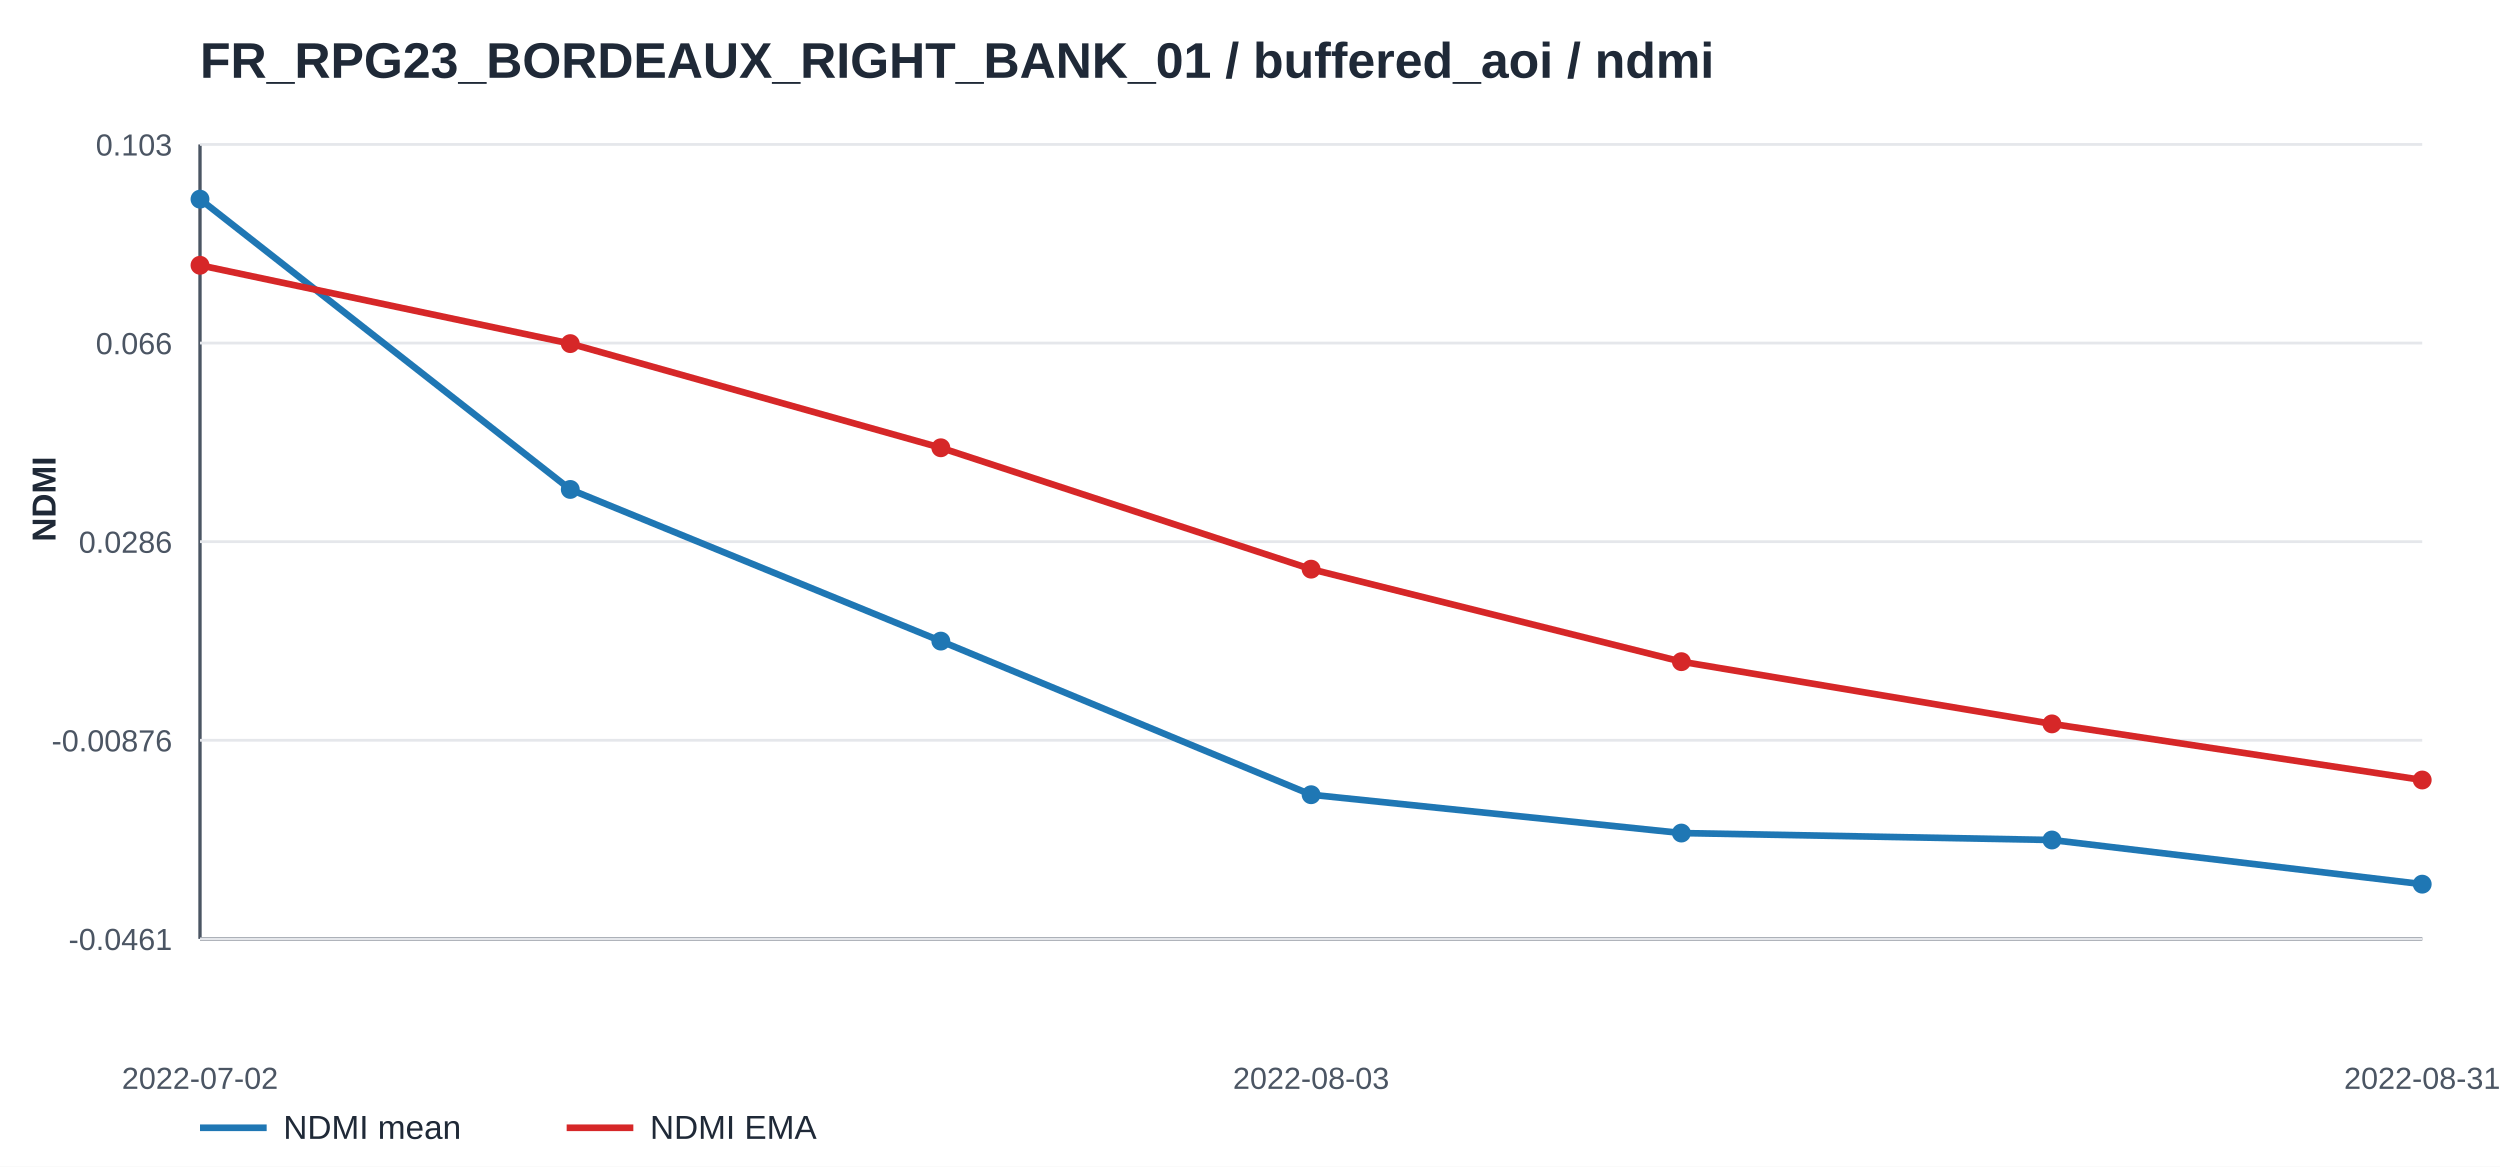
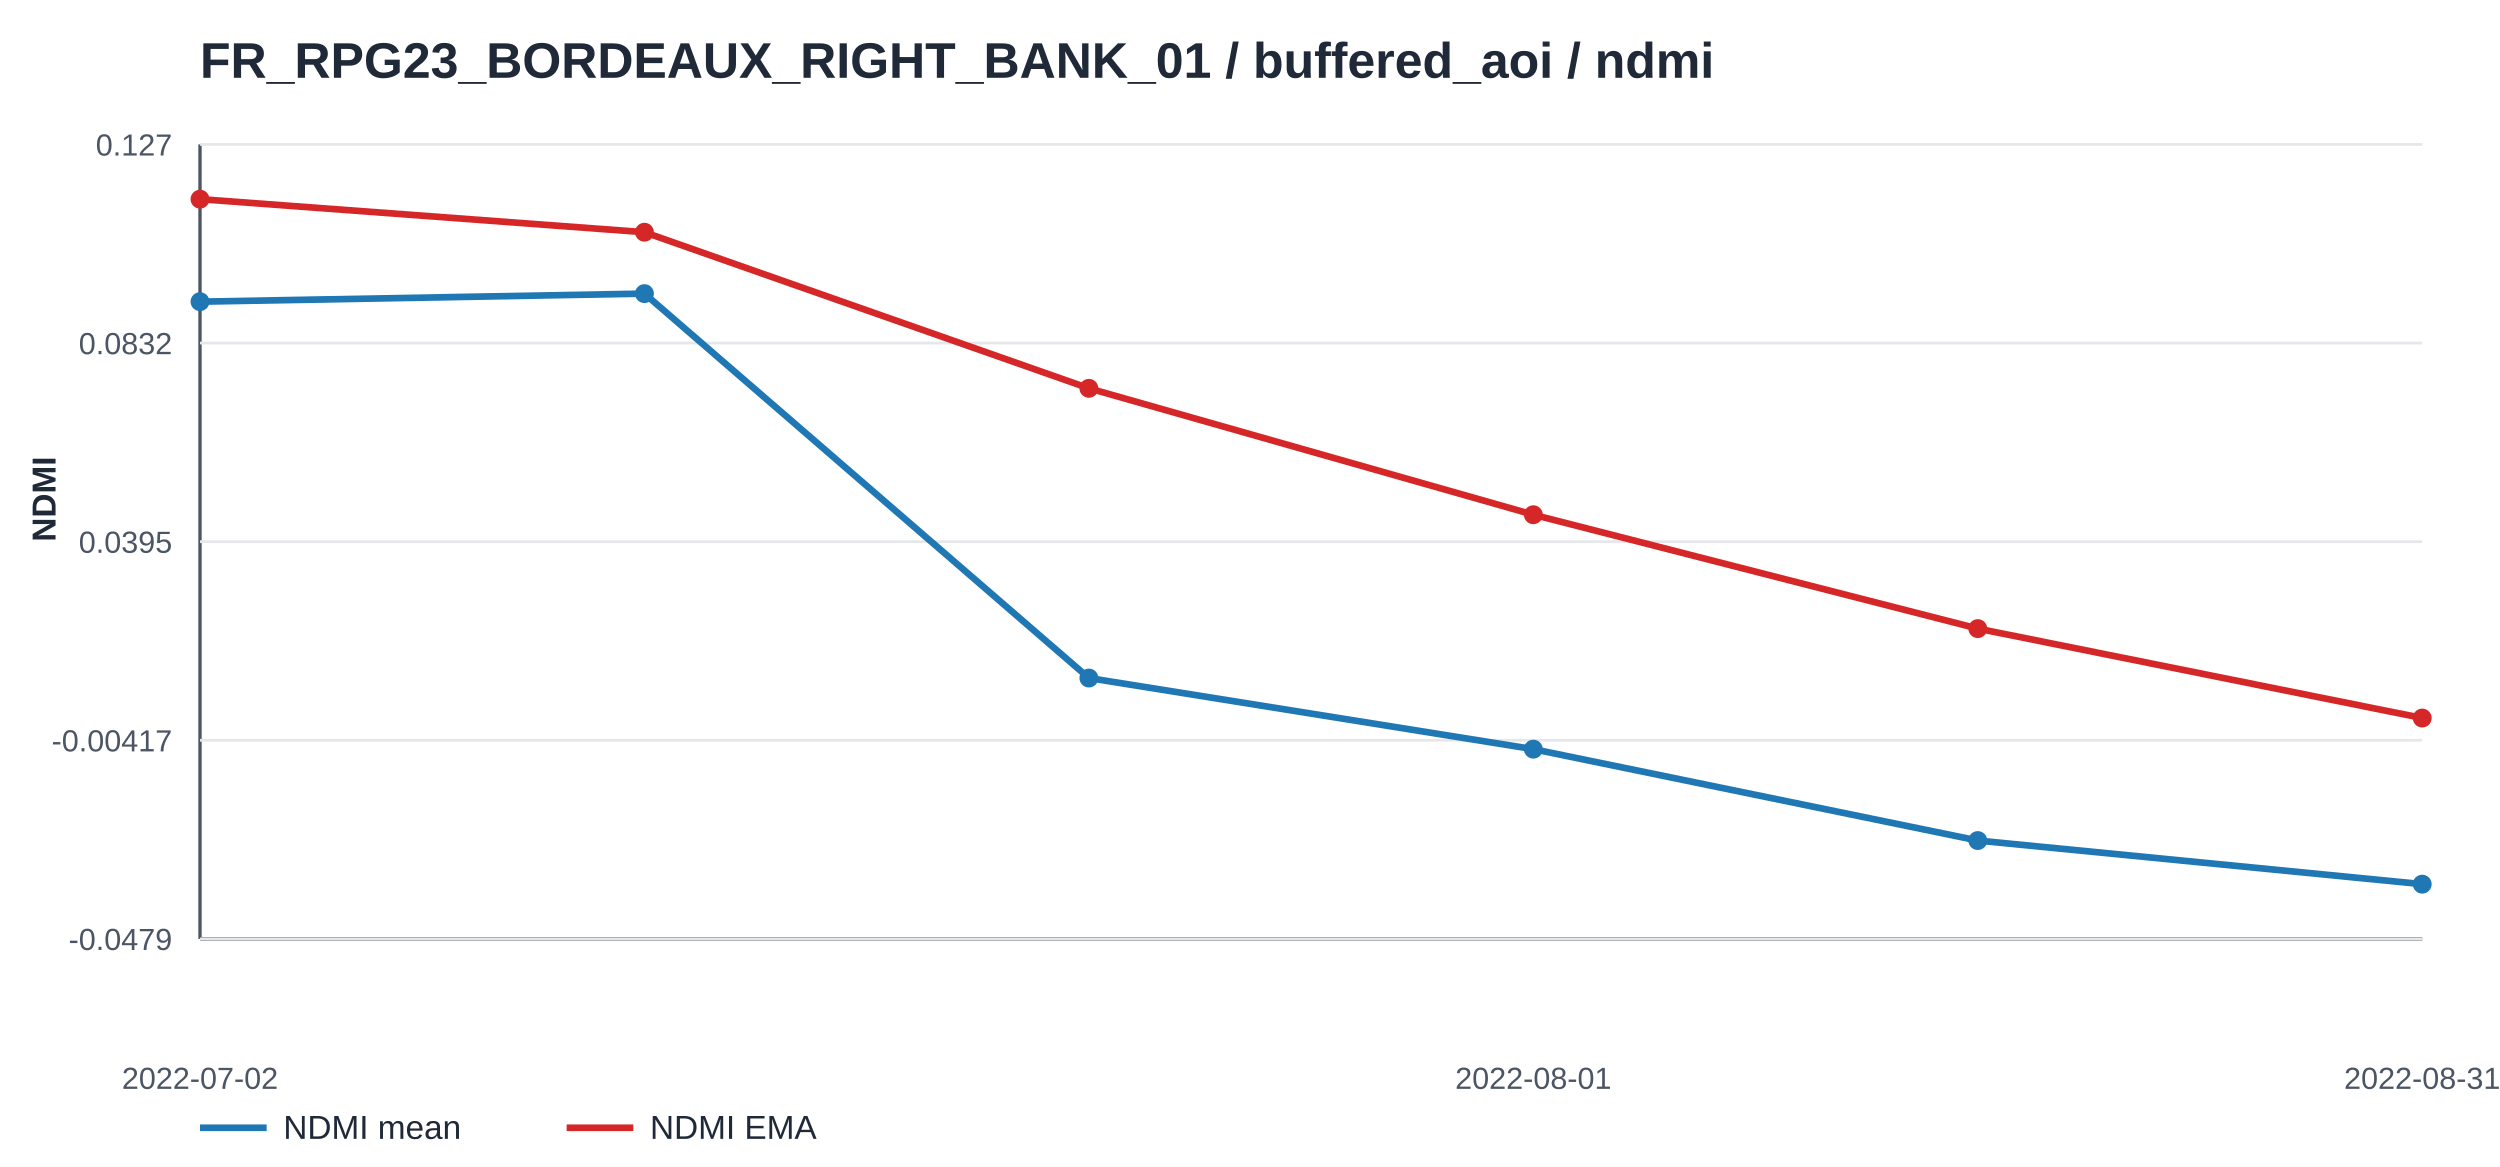
<svg xmlns="http://www.w3.org/2000/svg" width="900" height="420" viewBox="0 0 900 420" role="img" aria-label="FR_RPG23_BORDEAUX_RIGHT_BANK_01 / buffered_aoi / ndmi">
  <style>text{font-family:Arial,sans-serif;fill:#1f2937}.axis{stroke:#4b5563;stroke-width:1.2}.grid{stroke:#e5e7eb;stroke-width:1}.tick{font-size:11px;fill:#4b5563}.title{font-size:18px;font-weight:700}.label{font-size:12px;font-weight:700}.legend{font-size:12px}</style>
  <rect width="100%" height="100%" fill="#ffffff" />
  <text class="title" x="72" y="28">FR_RPG23_BORDEAUX_RIGHT_BANK_01 / buffered_aoi / ndmi</text>
  <text class="label" x="20" y="195.0" transform="rotate(-90 20 195.0)">NDMI</text>
  <line class="axis" x1="72" y1="52" x2="72" y2="338" />
  <line class="axis" x1="72" y1="338" x2="872" y2="338" />
  <line class="grid" x1="72" y1="338.0" x2="872" y2="338.0" />
-   <text class="tick" x="62" y="342.0" text-anchor="end">-0.0461</text>
+   <text class="tick" x="62" y="342.0" text-anchor="end">-0.0479</text>
  <line class="grid" x1="72" y1="266.5" x2="872" y2="266.5" />
-   <text class="tick" x="62" y="270.5" text-anchor="end">-0.00876</text>
+   <text class="tick" x="62" y="270.5" text-anchor="end">-0.00417</text>
  <line class="grid" x1="72" y1="195.0" x2="872" y2="195.0" />
-   <text class="tick" x="62" y="199.0" text-anchor="end">0.0286</text>
+   <text class="tick" x="62" y="199.0" text-anchor="end">0.0395</text>
  <line class="grid" x1="72" y1="123.5" x2="872" y2="123.5" />
-   <text class="tick" x="62" y="127.5" text-anchor="end">0.066</text>
+   <text class="tick" x="62" y="127.5" text-anchor="end">0.0832</text>
  <line class="grid" x1="72" y1="52.0" x2="872" y2="52.0" />
-   <text class="tick" x="62" y="56.0" text-anchor="end">0.103</text>
+   <text class="tick" x="62" y="56.0" text-anchor="end">0.127</text>
  <text class="tick" x="72.0" y="392" text-anchor="middle">2022-07-02</text>
-   <text class="tick" x="472.0" y="392" text-anchor="middle">2022-08-03</text>
+   <text class="tick" x="552.0" y="392" text-anchor="middle">2022-08-01</text>
  <text class="tick" x="872.0" y="392" text-anchor="middle">2022-08-31</text>
-   <polyline fill="none" stroke="#1f77b4" stroke-width="2.4" points="72.0,71.7 205.3,176.2 338.7,230.8 472.0,286.1 605.3,299.9 738.7,302.4 872.0,318.3" />
-   <circle cx="72.0" cy="71.7" r="3.4" fill="#1f77b4" />
-   <circle cx="205.3" cy="176.2" r="3.4" fill="#1f77b4" />
-   <circle cx="338.7" cy="230.8" r="3.4" fill="#1f77b4" />
-   <circle cx="472.0" cy="286.1" r="3.4" fill="#1f77b4" />
-   <circle cx="605.3" cy="299.9" r="3.4" fill="#1f77b4" />
-   <circle cx="738.7" cy="302.4" r="3.4" fill="#1f77b4" />
+   <polyline fill="none" stroke="#1f77b4" stroke-width="2.4" points="72.0,108.6 232.0,105.7 392.0,244.1 552.0,269.7 712.0,302.6 872.0,318.3" />
+   <circle cx="72.0" cy="108.6" r="3.4" fill="#1f77b4" />
+   <circle cx="232.0" cy="105.7" r="3.4" fill="#1f77b4" />
+   <circle cx="392.0" cy="244.1" r="3.4" fill="#1f77b4" />
+   <circle cx="552.0" cy="269.7" r="3.4" fill="#1f77b4" />
+   <circle cx="712.0" cy="302.6" r="3.4" fill="#1f77b4" />
  <circle cx="872.0" cy="318.3" r="3.4" fill="#1f77b4" />
-   <polyline fill="none" stroke="#d62728" stroke-width="2.4" points="72.0,95.5 205.3,123.7 338.7,161.2 472.0,204.9 605.3,238.2 738.7,260.6 872.0,280.8" />
-   <circle cx="72.0" cy="95.5" r="3.4" fill="#d62728" />
-   <circle cx="205.3" cy="123.7" r="3.4" fill="#d62728" />
-   <circle cx="338.7" cy="161.2" r="3.4" fill="#d62728" />
-   <circle cx="472.0" cy="204.9" r="3.4" fill="#d62728" />
-   <circle cx="605.3" cy="238.2" r="3.4" fill="#d62728" />
-   <circle cx="738.7" cy="260.6" r="3.4" fill="#d62728" />
-   <circle cx="872.0" cy="280.8" r="3.4" fill="#d62728" />
+   <polyline fill="none" stroke="#d62728" stroke-width="2.4" points="72.0,71.7 232.0,83.6 392.0,139.8 552.0,185.3 712.0,226.3 872.0,258.5" />
+   <circle cx="72.0" cy="71.7" r="3.4" fill="#d62728" />
+   <circle cx="232.0" cy="83.6" r="3.4" fill="#d62728" />
+   <circle cx="392.0" cy="139.8" r="3.4" fill="#d62728" />
+   <circle cx="552.0" cy="185.3" r="3.4" fill="#d62728" />
+   <circle cx="712.0" cy="226.3" r="3.4" fill="#d62728" />
+   <circle cx="872.0" cy="258.5" r="3.4" fill="#d62728" />
  <line x1="72" y1="406" x2="96" y2="406" stroke="#1f77b4" stroke-width="2.4" />
  <text class="legend" x="102" y="410">NDMI mean</text>
  <line x1="204" y1="406" x2="228" y2="406" stroke="#d62728" stroke-width="2.4" />
  <text class="legend" x="234" y="410">NDMI EMA</text>
</svg>
